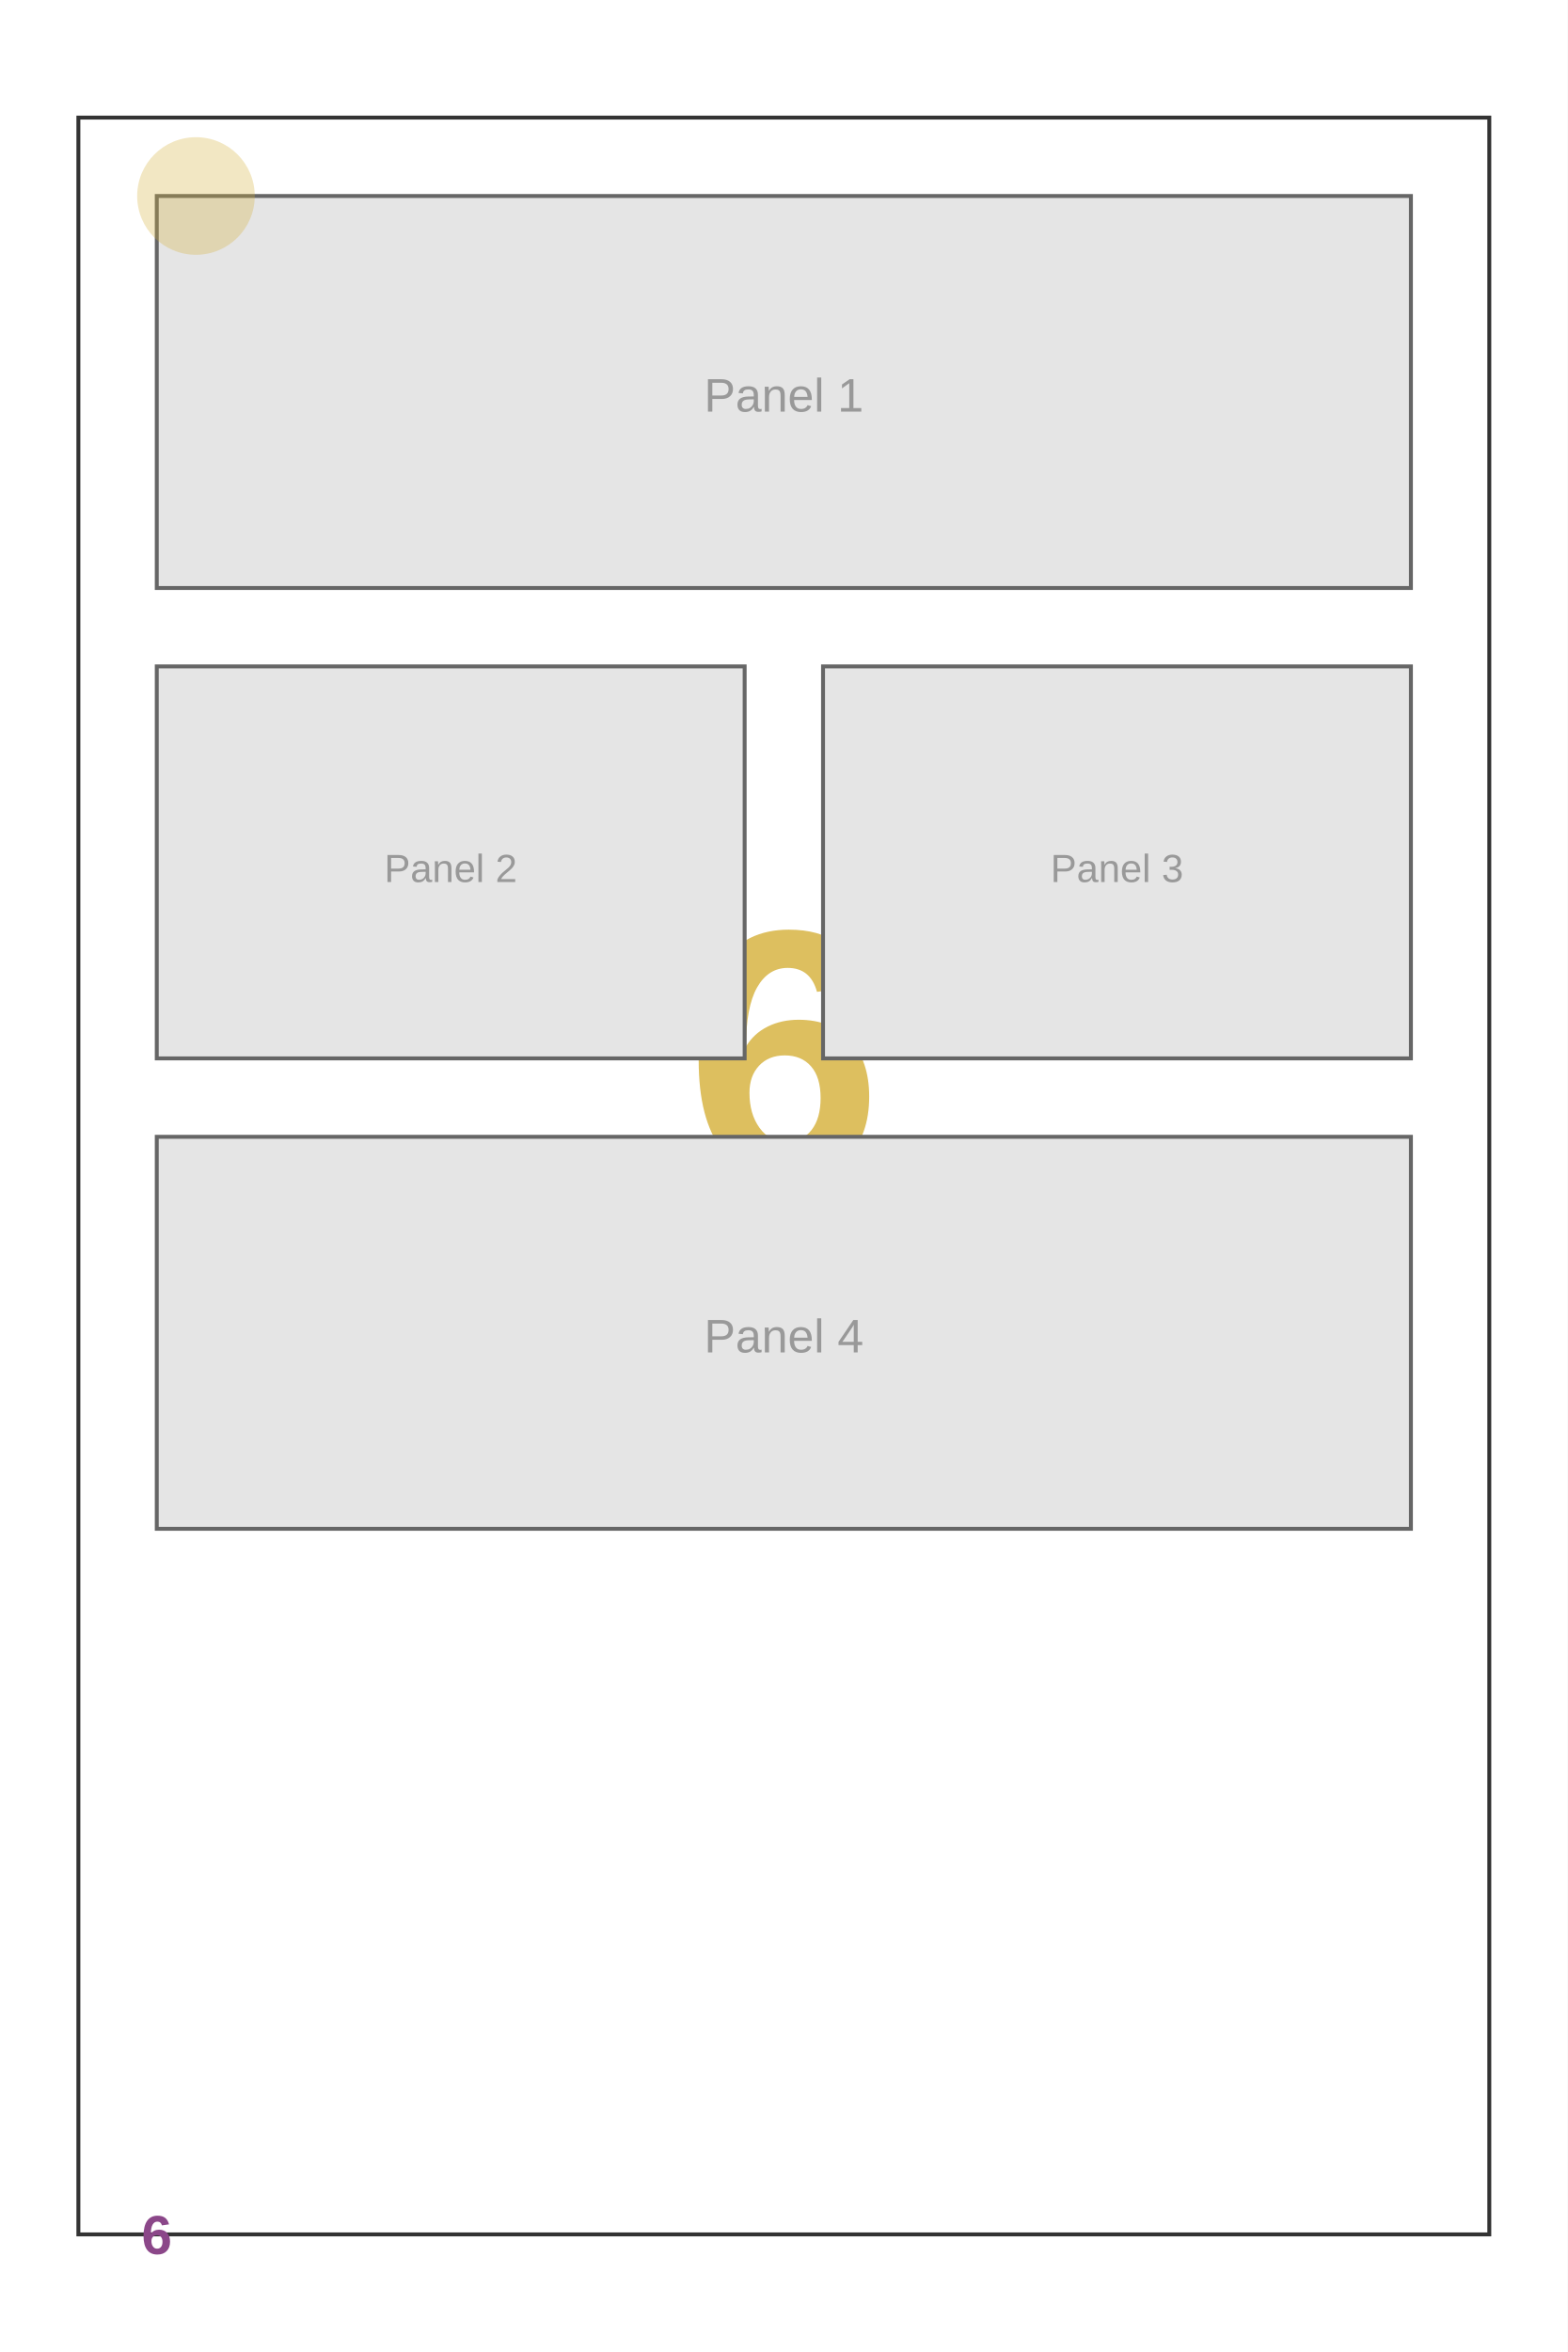
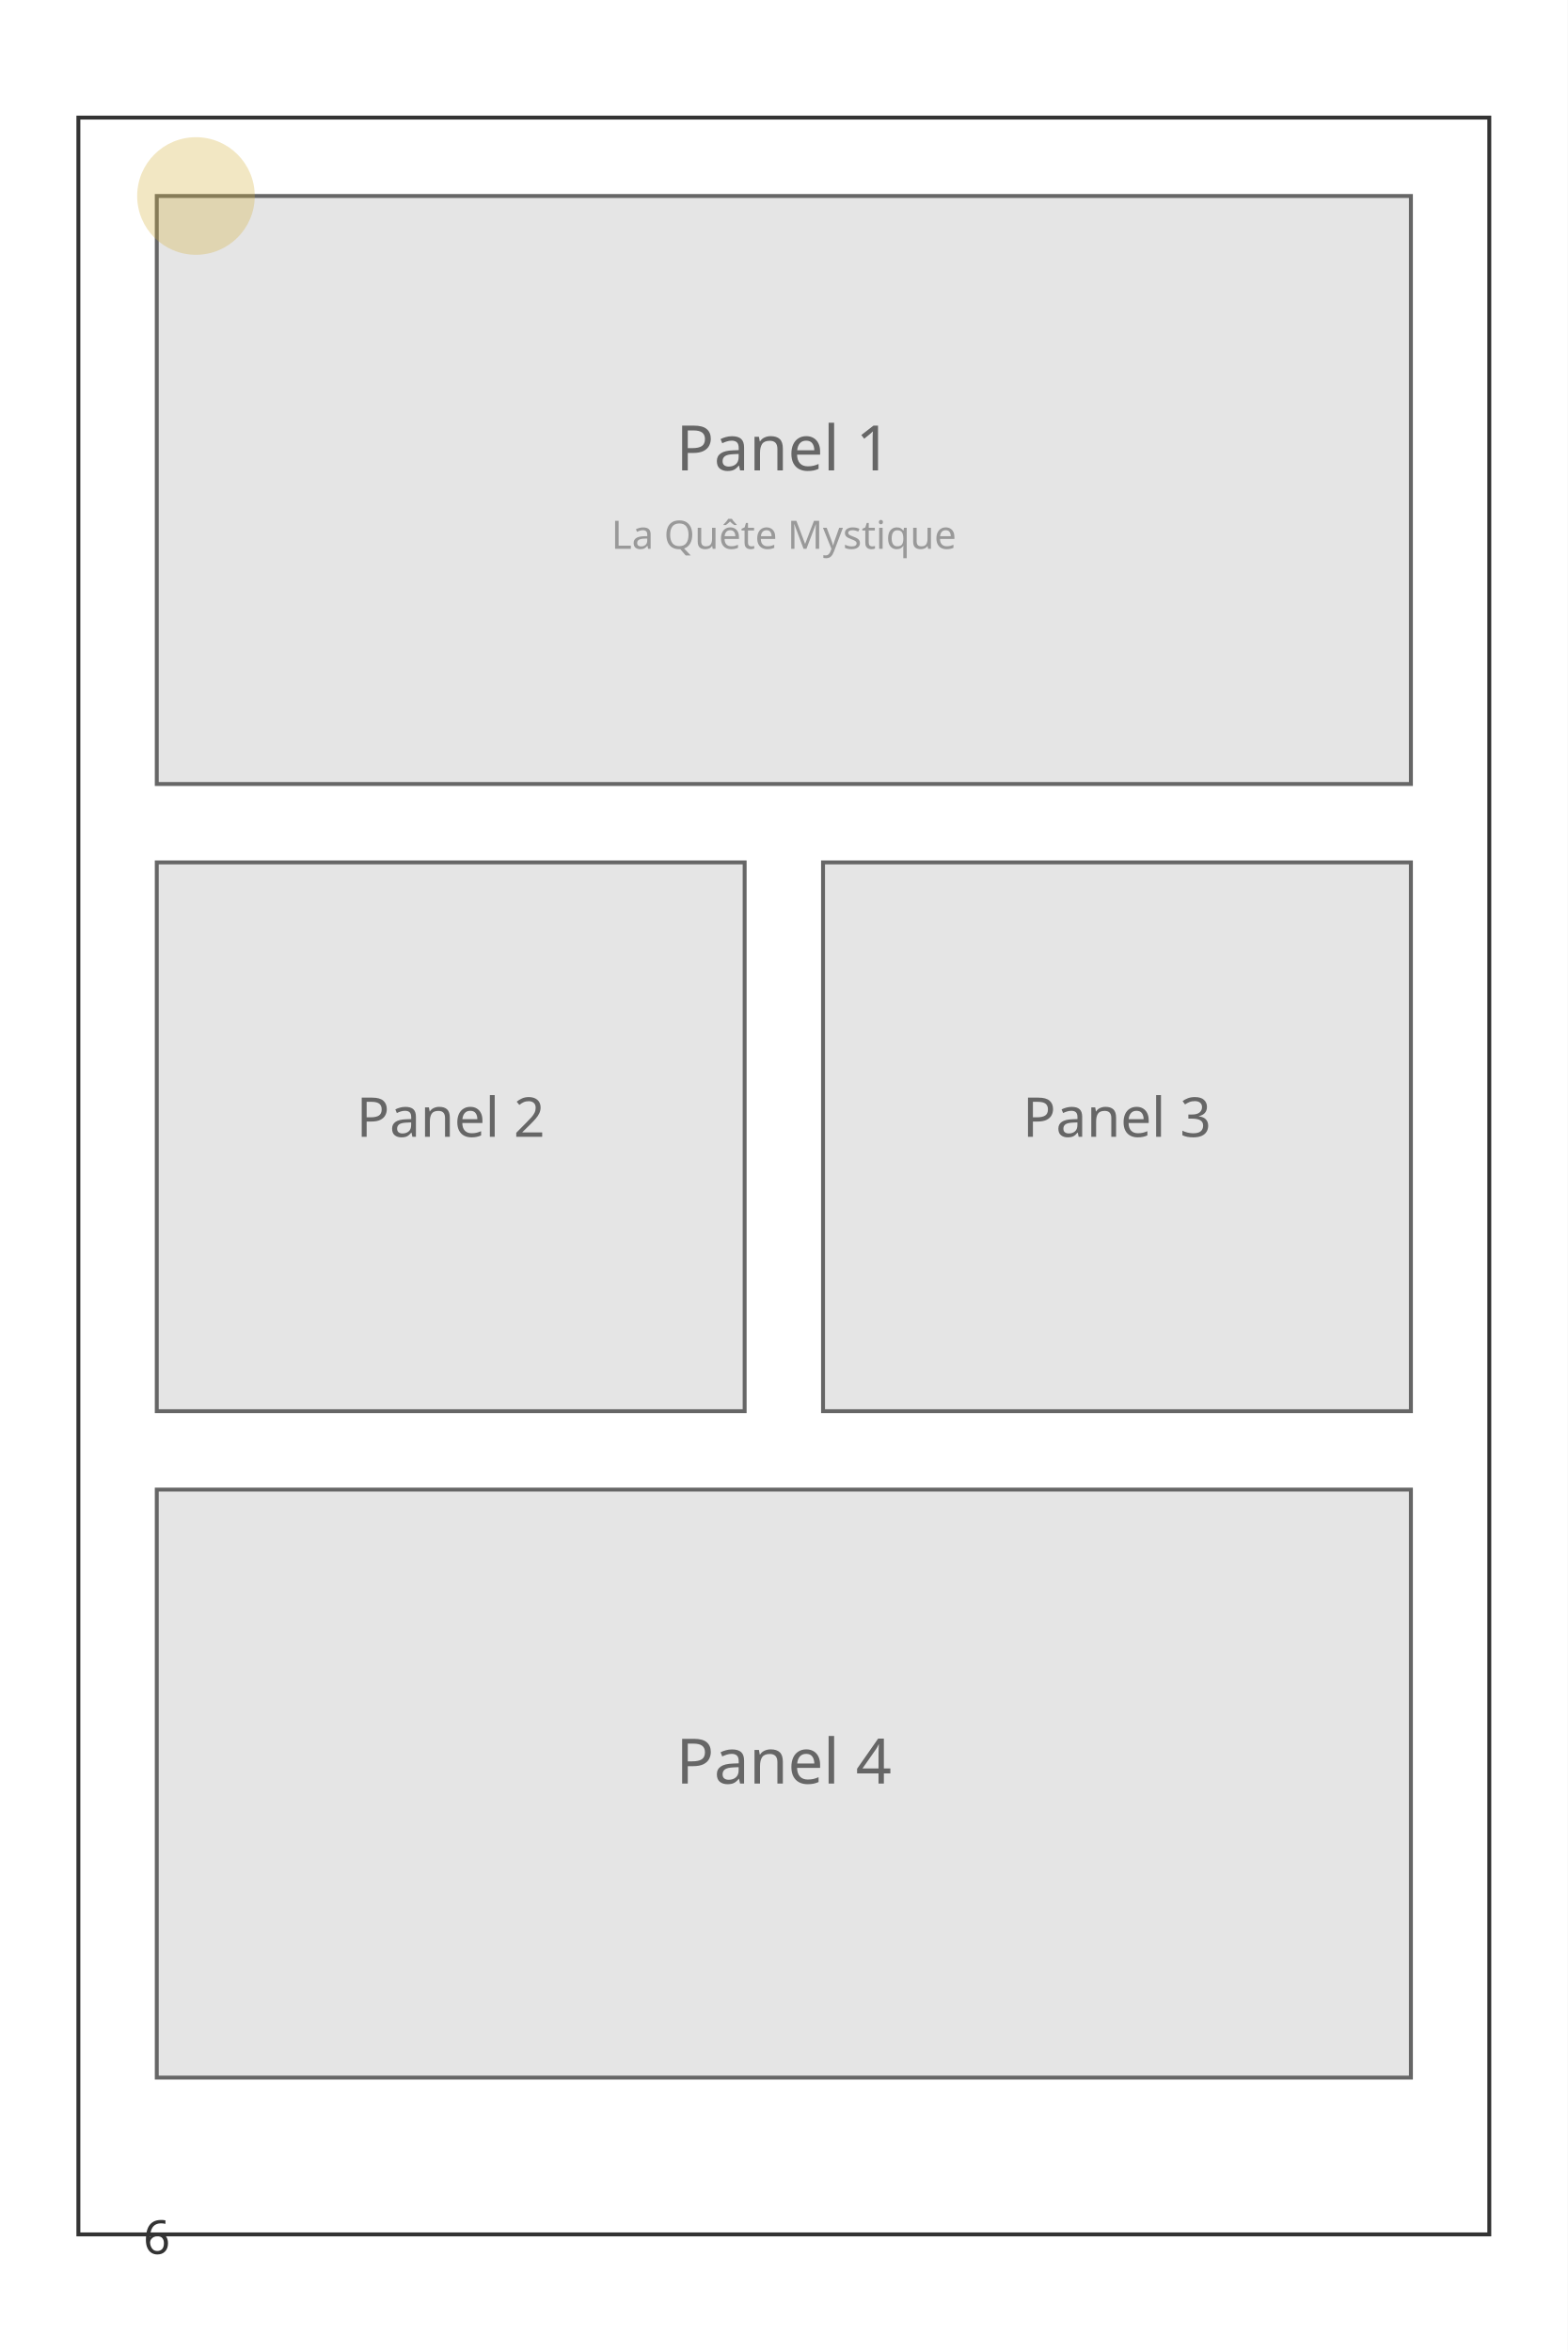
<svg xmlns="http://www.w3.org/2000/svg" width="800" height="1200">
  <rect width="800" height="1200" fill="#FFFFFF" />
  <rect x="40" y="60" width="720" height="1080" fill="none" stroke="#333333" stroke-width="2" />
-   <text x="400" y="600" font-family="Arial" font-size="180" font-weight="bold" fill="#D4AF37" text-anchor="middle" opacity="0.8">
-     6
+   <rect x="80" y="100" width="640" height="300" fill="#E5E5E5" stroke="#666666" stroke-width="2" />
+   <text x="400" y="240" font-family="sans-serif" font-size="32" fill="#666666" text-anchor="middle">
+     Panel 1
  </text>
-   <text x="400" y="700" font-family="Arial" font-size="32" fill="#333333" text-anchor="middle">
+   <text x="400" y="280" font-family="sans-serif" font-size="20" fill="#999999" text-anchor="middle">
    La Quête Mystique
  </text>
-   <text x="400" y="760" font-family="Arial" font-size="24" fill="#666666" text-anchor="middle">
-     Page 6
+   <rect x="80" y="440" width="300" height="280" fill="#E5E5E5" stroke="#666666" stroke-width="2" />
+   <text x="230" y="580" font-family="sans-serif" font-size="28" fill="#666666" text-anchor="middle">
+     Panel 2
  </text>
-   <rect x="80" y="100" width="640" height="200" fill="#E5E5E5" stroke="#666666" stroke-width="2" />
-   <text x="400" y="210" font-family="Arial" font-size="24" fill="#999999" text-anchor="middle">Panel 1</text>
-   <rect x="80" y="340" width="300" height="200" fill="#E5E5E5" stroke="#666666" stroke-width="2" />
-   <text x="230" y="450" font-family="Arial" font-size="20" fill="#999999" text-anchor="middle">Panel 2</text>
-   <rect x="420" y="340" width="300" height="200" fill="#E5E5E5" stroke="#666666" stroke-width="2" />
-   <text x="570" y="450" font-family="Arial" font-size="20" fill="#999999" text-anchor="middle">Panel 3</text>
-   <rect x="80" y="580" width="640" height="200" fill="#E5E5E5" stroke="#666666" stroke-width="2" />
-   <text x="400" y="690" font-family="Arial" font-size="24" fill="#999999" text-anchor="middle">Panel 4</text>
-   <text x="80" y="1150" font-family="Arial" font-size="28" font-weight="bold" fill="#8B4789" text-anchor="middle">
+   <rect x="420" y="440" width="300" height="280" fill="#E5E5E5" stroke="#666666" stroke-width="2" />
+   <text x="570" y="580" font-family="sans-serif" font-size="28" fill="#666666" text-anchor="middle">
+     Panel 3
+   </text>
+   <rect x="80" y="760" width="640" height="300" fill="#E5E5E5" stroke="#666666" stroke-width="2" />
+   <text x="400" y="910" font-family="sans-serif" font-size="32" fill="#666666" text-anchor="middle">
+     Panel 4
+   </text>
+   <text x="80" y="1150" font-family="sans-serif" font-size="24" fill="#333333" text-anchor="middle">
    6
  </text>
  <circle cx="100" cy="100" r="30" fill="#D4AF37" opacity="0.3" />
</svg>
